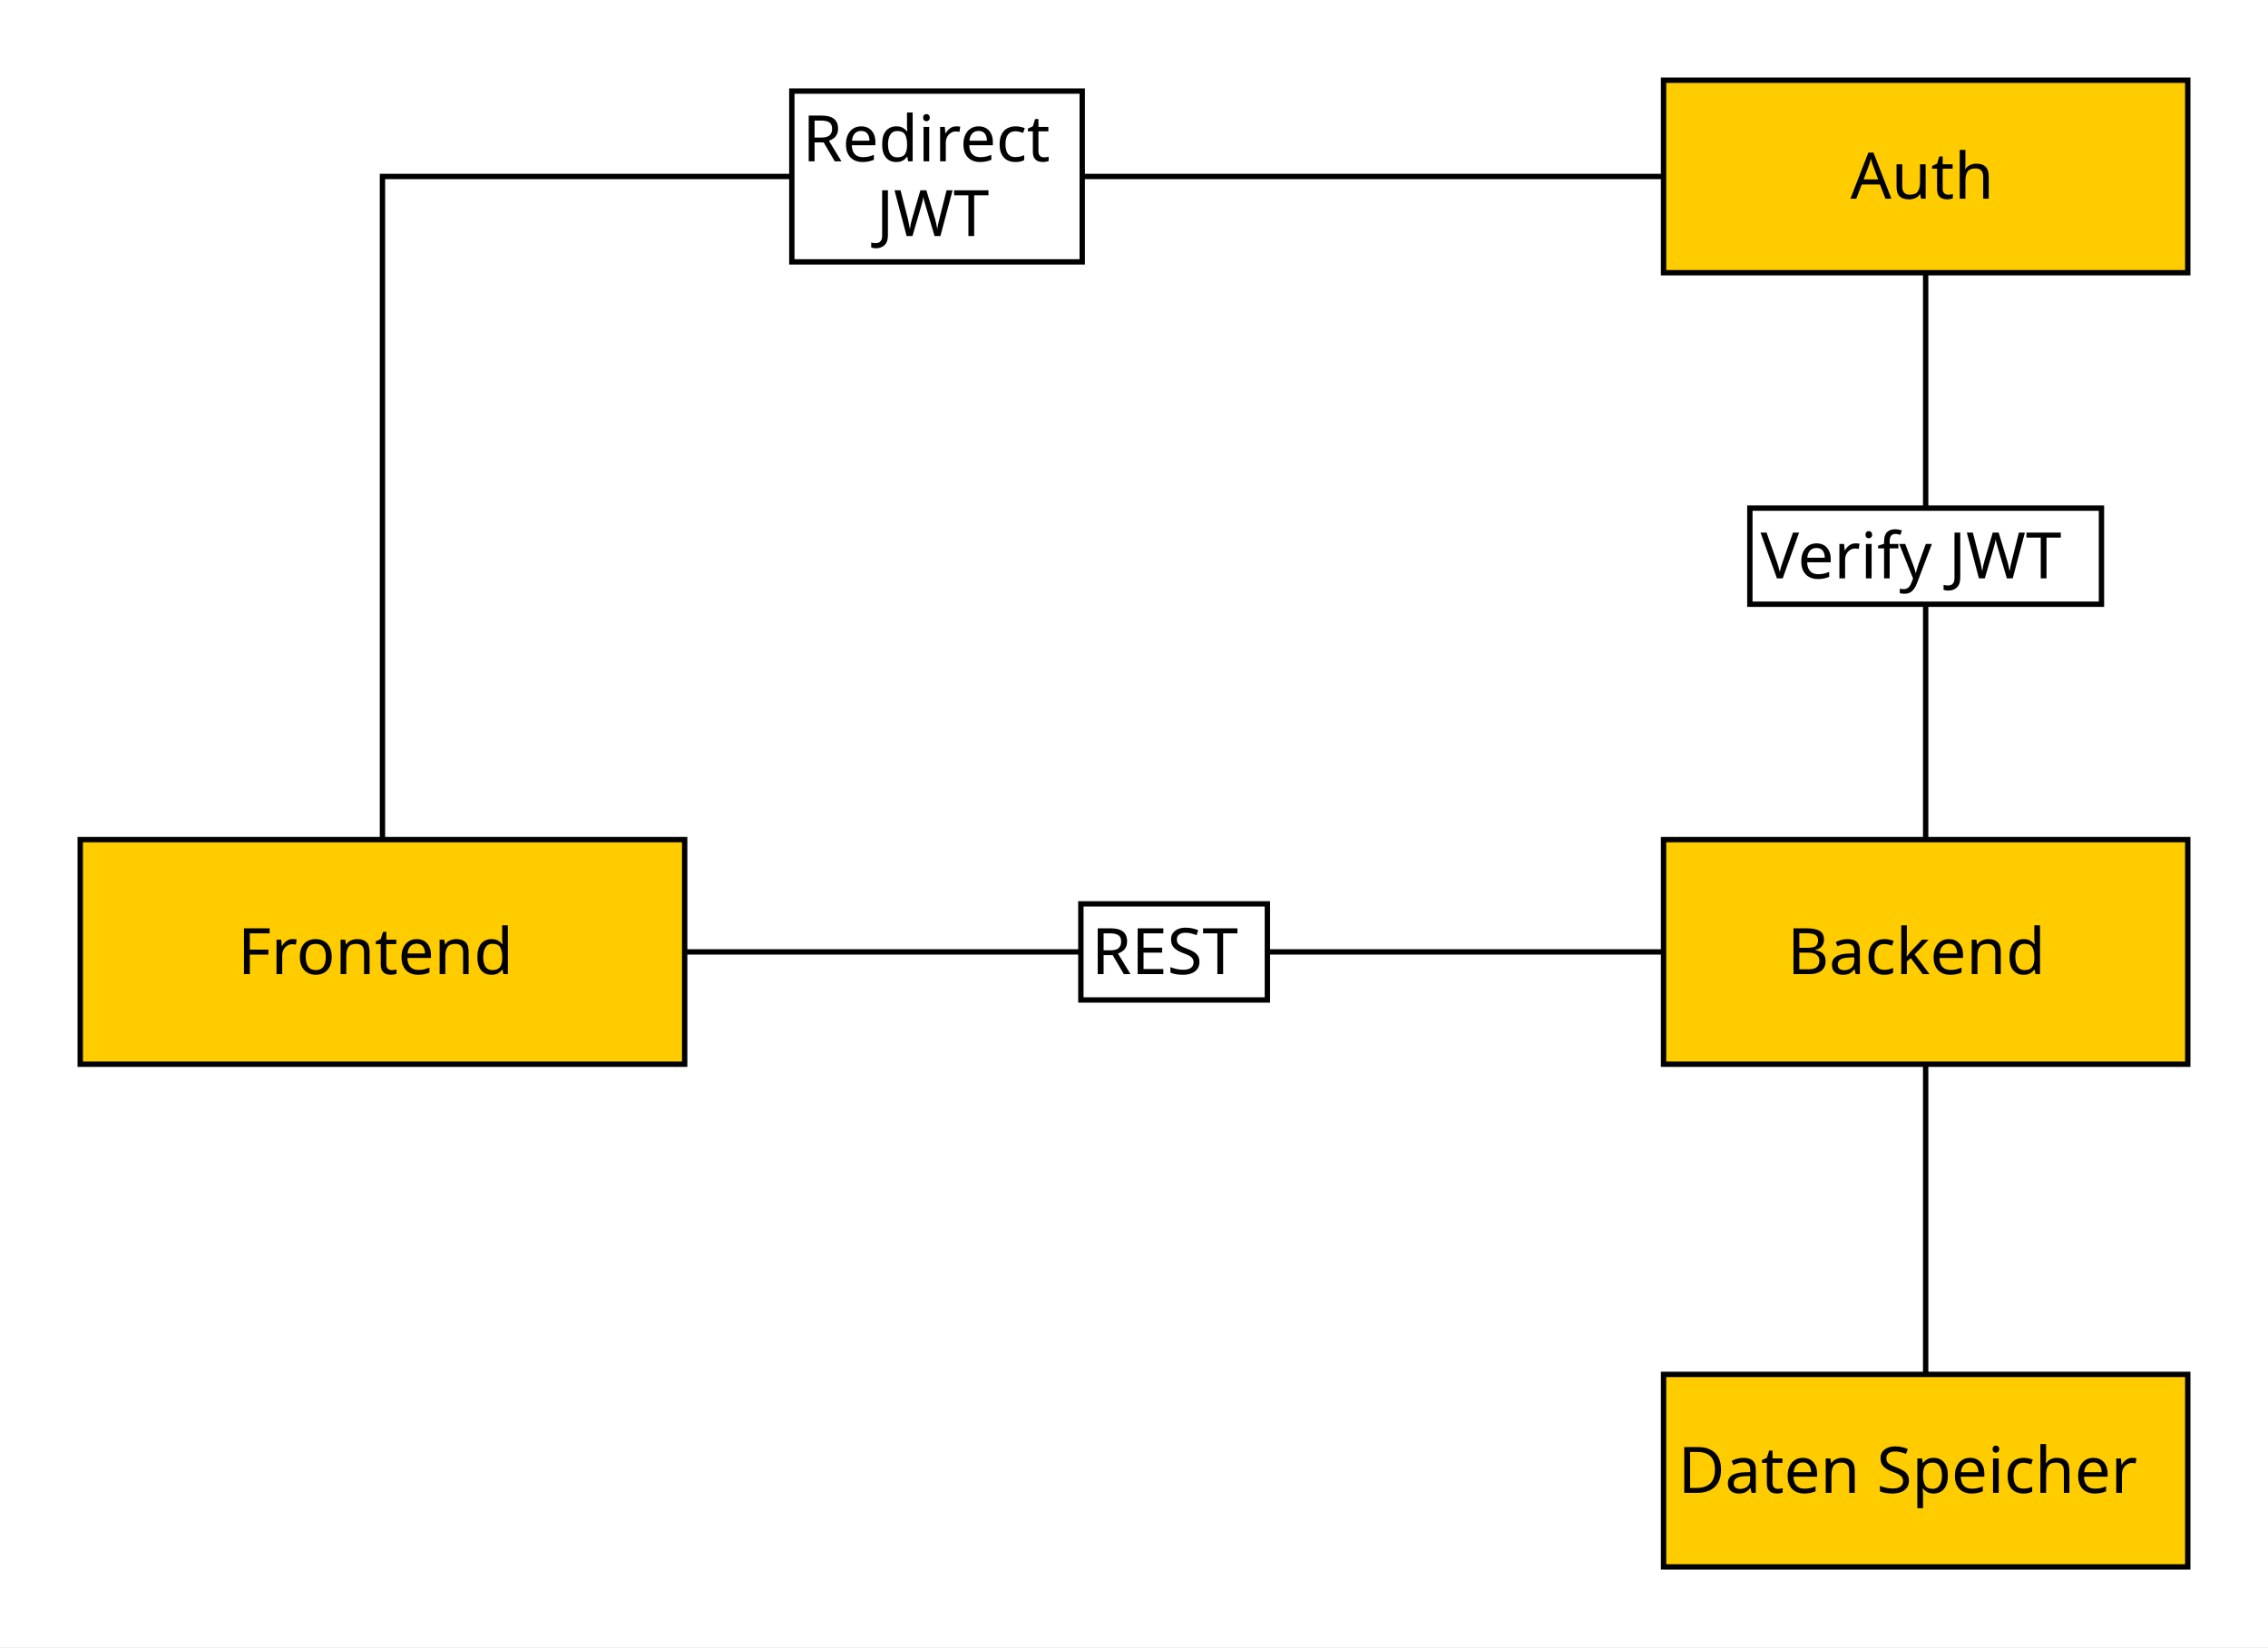
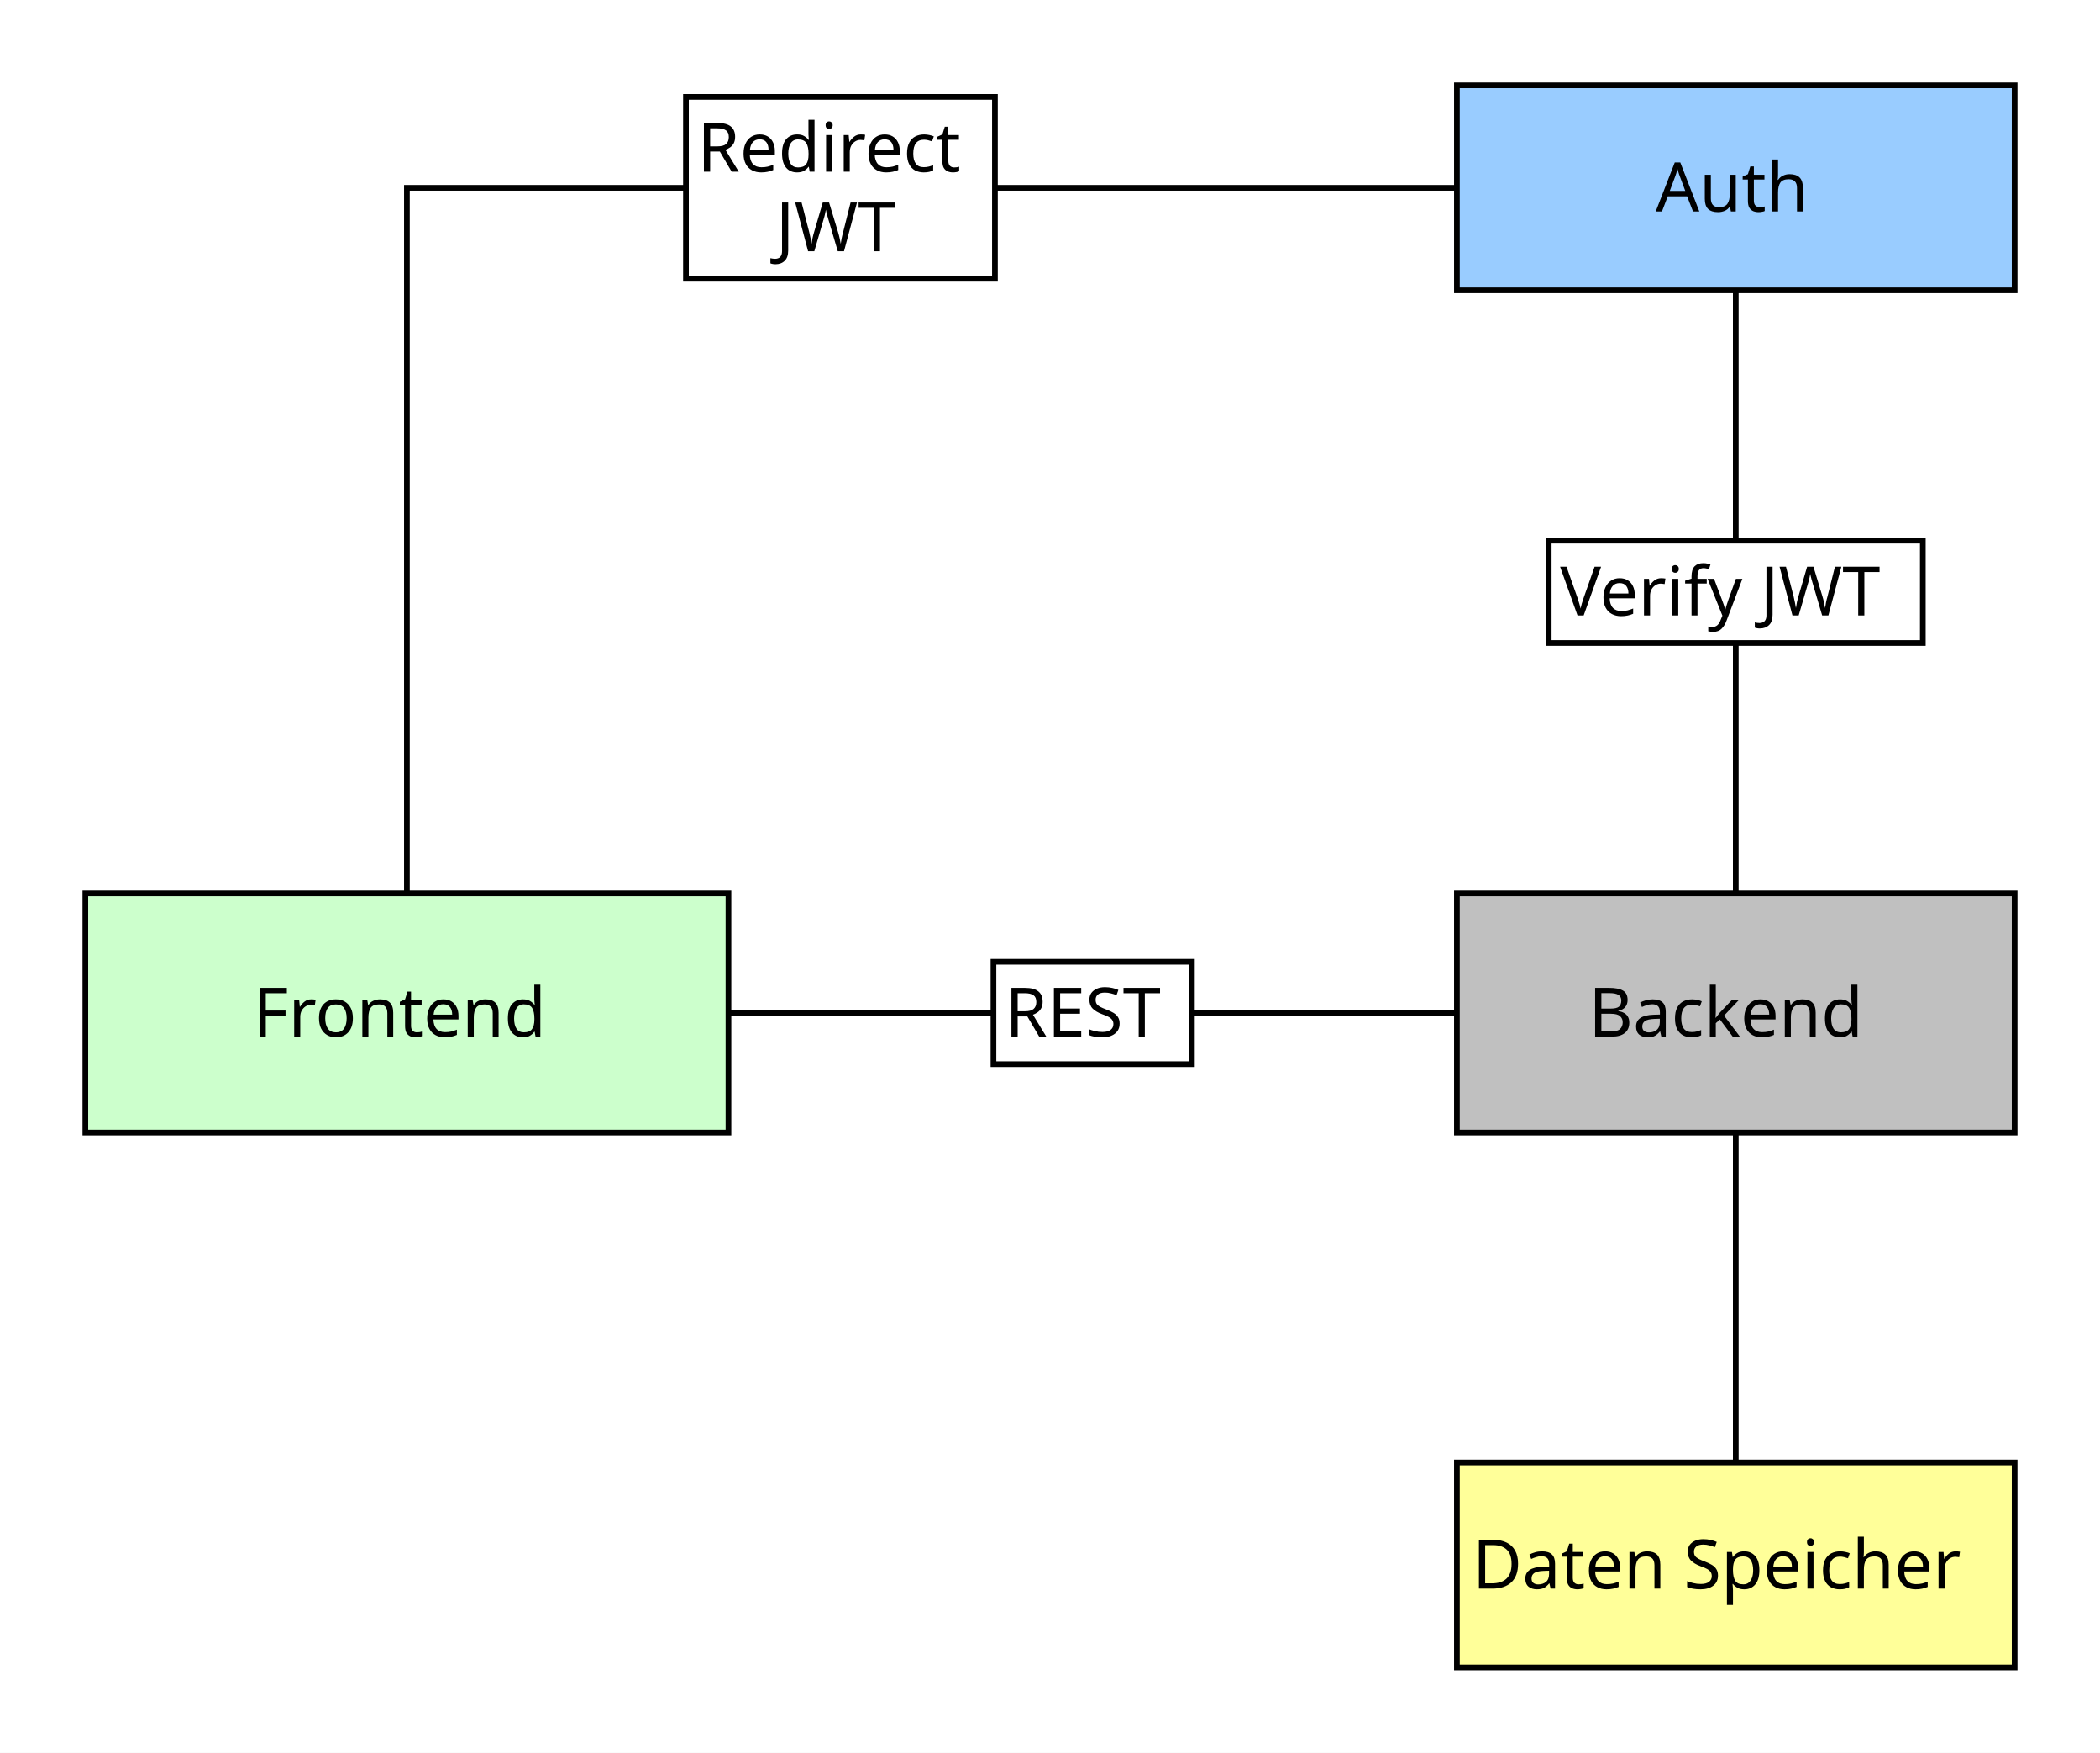
- <svg xmlns="http://www.w3.org/2000/svg" fill-opacity="1" color-rendering="auto" color-interpolation="auto" text-rendering="auto" stroke="black" stroke-linecap="square" width="424" stroke-miterlimit="10" shape-rendering="auto" stroke-opacity="1" fill="black" stroke-dasharray="none" font-weight="normal" stroke-width="1" height="308" font-family="'Dialog'" font-style="normal" stroke-linejoin="miter" font-size="12px" stroke-dashoffset="0" image-rendering="auto">
+ <svg xmlns="http://www.w3.org/2000/svg" fill-opacity="1" color-rendering="auto" color-interpolation="auto" text-rendering="auto" stroke="black" stroke-linecap="square" width="369" stroke-miterlimit="10" shape-rendering="auto" stroke-opacity="1" fill="black" stroke-dasharray="none" font-weight="normal" stroke-width="1" height="308" font-family="'Dialog'" font-style="normal" stroke-linejoin="miter" font-size="12px" stroke-dashoffset="0" image-rendering="auto">
  <defs id="genericDefs" />
  <g>
    <defs id="defs1">
      <clipPath clipPathUnits="userSpaceOnUse" id="clipPath1">
-         <path d="M0 0 L424 0 L424 308 L0 308 L0 0 Z" />
+         <path d="M0 0 L369 0 L369 308 L0 308 L0 0 Z" />
      </clipPath>
      <clipPath clipPathUnits="userSpaceOnUse" id="clipPath2">
-         <path d="M238 51 L662 51 L662 359 L238 359 L238 51 Z" />
+         <path d="M293 51 L662 51 L662 359 L293 359 L293 51 Z" />
      </clipPath>
    </defs>
-     <g fill="white" text-rendering="geometricPrecision" shape-rendering="geometricPrecision" transform="translate(-238,-51)" stroke="white">
-       <rect x="238" width="424" height="308" y="51" clip-path="url(#clipPath2)" stroke="none" />
+     <g fill="white" text-rendering="geometricPrecision" shape-rendering="geometricPrecision" transform="translate(-293,-51)" stroke="white">
+       <rect x="293" width="369" height="308" y="51" clip-path="url(#clipPath2)" stroke="none" />
    </g>
-     <g fill="rgb(255,204,0)" text-rendering="geometricPrecision" shape-rendering="geometricPrecision" transform="matrix(1,0,0,1,-238,-51)" stroke="rgb(255,204,0)">
-       <rect x="253" width="113" height="42" y="208" clip-path="url(#clipPath2)" stroke="none" />
+     <g fill="rgb(204,255,204)" text-rendering="geometricPrecision" shape-rendering="geometricPrecision" transform="matrix(1,0,0,1,-293,-51)" stroke="rgb(204,255,204)">
+       <rect x="308" width="113" height="42" y="208" clip-path="url(#clipPath2)" stroke="none" />
    </g>
-     <g text-rendering="geometricPrecision" stroke-miterlimit="1.45" shape-rendering="geometricPrecision" transform="matrix(1,0,0,1,-238,-51)" stroke-linecap="butt">
-       <rect fill="none" x="253" width="113" height="42" y="208" clip-path="url(#clipPath2)" />
-       <text x="282.453" xml:space="preserve" y="233.154" clip-path="url(#clipPath2)" font-family="sans-serif" stroke="none">Frontend</text>
+     <g text-rendering="geometricPrecision" stroke-miterlimit="1.45" shape-rendering="geometricPrecision" transform="matrix(1,0,0,1,-293,-51)" stroke-linecap="butt">
+       <rect fill="none" x="308" width="113" height="42" y="208" clip-path="url(#clipPath2)" />
+       <text x="337.453" xml:space="preserve" y="233.154" clip-path="url(#clipPath2)" font-family="sans-serif" stroke="none">Frontend</text>
    </g>
-     <g fill="rgb(255,204,0)" text-rendering="geometricPrecision" shape-rendering="geometricPrecision" transform="matrix(1,0,0,1,-238,-51)" stroke="rgb(255,204,0)">
+     <g fill="rgb(153,204,255)" text-rendering="geometricPrecision" shape-rendering="geometricPrecision" transform="matrix(1,0,0,1,-293,-51)" stroke="rgb(153,204,255)">
      <rect x="549" width="98" height="36" y="66" clip-path="url(#clipPath2)" stroke="none" />
    </g>
-     <g text-rendering="geometricPrecision" stroke-miterlimit="1.45" shape-rendering="geometricPrecision" transform="matrix(1,0,0,1,-238,-51)" stroke-linecap="butt">
+     <g text-rendering="geometricPrecision" stroke-miterlimit="1.45" shape-rendering="geometricPrecision" transform="matrix(1,0,0,1,-293,-51)" stroke-linecap="butt">
      <rect fill="none" x="549" width="98" height="36" y="66" clip-path="url(#clipPath2)" />
      <text x="583.938" xml:space="preserve" y="88.154" clip-path="url(#clipPath2)" font-family="sans-serif" stroke="none">Auth</text>
    </g>
-     <g fill="rgb(255,204,0)" text-rendering="geometricPrecision" shape-rendering="geometricPrecision" transform="matrix(1,0,0,1,-238,-51)" stroke="rgb(255,204,0)">
+     <g fill="silver" text-rendering="geometricPrecision" shape-rendering="geometricPrecision" transform="matrix(1,0,0,1,-293,-51)" stroke="silver">
      <rect x="549" width="98" height="42" y="208" clip-path="url(#clipPath2)" stroke="none" />
    </g>
-     <g text-rendering="geometricPrecision" stroke-miterlimit="1.45" shape-rendering="geometricPrecision" transform="matrix(1,0,0,1,-238,-51)" stroke-linecap="butt">
+     <g text-rendering="geometricPrecision" stroke-miterlimit="1.45" shape-rendering="geometricPrecision" transform="matrix(1,0,0,1,-293,-51)" stroke-linecap="butt">
      <rect fill="none" x="549" width="98" height="42" y="208" clip-path="url(#clipPath2)" />
      <text x="572.131" xml:space="preserve" y="233.154" clip-path="url(#clipPath2)" font-family="sans-serif" stroke="none">Backend</text>
    </g>
-     <g fill="rgb(255,204,0)" text-rendering="geometricPrecision" shape-rendering="geometricPrecision" transform="matrix(1,0,0,1,-238,-51)" stroke="rgb(255,204,0)">
+     <g fill="rgb(255,255,153)" text-rendering="geometricPrecision" shape-rendering="geometricPrecision" transform="matrix(1,0,0,1,-293,-51)" stroke="rgb(255,255,153)">
      <rect x="549" width="98" height="36" y="308" clip-path="url(#clipPath2)" stroke="none" />
    </g>
-     <g text-rendering="geometricPrecision" stroke-miterlimit="1.45" shape-rendering="geometricPrecision" transform="matrix(1,0,0,1,-238,-51)" stroke-linecap="butt">
+     <g text-rendering="geometricPrecision" stroke-miterlimit="1.45" shape-rendering="geometricPrecision" transform="matrix(1,0,0,1,-293,-51)" stroke-linecap="butt">
      <rect fill="none" x="549" width="98" height="36" y="308" clip-path="url(#clipPath2)" />
      <text x="551.714" xml:space="preserve" y="330.154" clip-path="url(#clipPath2)" font-family="sans-serif" stroke="none">Daten Speicher</text>
-       <path fill="none" d="M549 84 L309.5 84 L309.5 208" clip-path="url(#clipPath2)" />
-       <rect x="386.032" y="68.031" clip-path="url(#clipPath2)" fill="white" width="54.291" height="31.938" stroke="none" />
-       <rect stroke-linecap="square" x="386.032" y="68.031" clip-path="url(#clipPath2)" fill="none" width="54.291" height="31.938" stroke-miterlimit="1.6" />
-       <text x="388.032" xml:space="preserve" y="81.17" clip-path="url(#clipPath2)" font-family="sans-serif" stroke="none">Redirect</text>
-       <text x="401.81" xml:space="preserve" y="95.139" clip-path="url(#clipPath2)" font-family="sans-serif" stroke="none">JWT</text>
-       <path fill="none" d="M366 229 L549 229" clip-path="url(#clipPath2)" />
-       <rect x="440.066" y="220.016" clip-path="url(#clipPath2)" fill="white" width="34.867" height="17.969" stroke="none" />
-       <rect stroke-linecap="square" x="440.066" y="220.016" clip-path="url(#clipPath2)" fill="none" width="34.867" height="17.969" stroke-miterlimit="1.6" />
-       <text x="442.066" xml:space="preserve" y="233.154" clip-path="url(#clipPath2)" font-family="sans-serif" stroke="none">REST</text>
+       <path fill="none" d="M549 84 L364.5 84 L364.5 208" clip-path="url(#clipPath2)" />
+       <rect x="413.532" y="68.031" clip-path="url(#clipPath2)" fill="white" width="54.291" height="31.938" stroke="none" />
+       <rect stroke-linecap="square" x="413.532" y="68.031" clip-path="url(#clipPath2)" fill="none" width="54.291" height="31.938" stroke-miterlimit="1.6" />
+       <text x="415.532" xml:space="preserve" y="81.17" clip-path="url(#clipPath2)" font-family="sans-serif" stroke="none">Redirect</text>
+       <text x="429.31" xml:space="preserve" y="95.139" clip-path="url(#clipPath2)" font-family="sans-serif" stroke="none">JWT</text>
+       <path fill="none" d="M421 229 L549 229" clip-path="url(#clipPath2)" />
+       <rect x="467.566" y="220.016" clip-path="url(#clipPath2)" fill="white" width="34.867" height="17.969" stroke="none" />
+       <rect stroke-linecap="square" x="467.566" y="220.016" clip-path="url(#clipPath2)" fill="none" width="34.867" height="17.969" stroke-miterlimit="1.6" />
+       <text x="469.566" xml:space="preserve" y="233.154" clip-path="url(#clipPath2)" font-family="sans-serif" stroke="none">REST</text>
      <path fill="none" d="M598 208 L598 102" clip-path="url(#clipPath2)" />
      <rect x="565.133" y="146.016" clip-path="url(#clipPath2)" fill="white" width="65.734" height="17.969" stroke="none" />
      <rect stroke-linecap="square" x="565.133" y="146.016" clip-path="url(#clipPath2)" fill="none" width="65.734" height="17.969" stroke-miterlimit="1.6" />
      <text x="567.133" xml:space="preserve" y="159.154" clip-path="url(#clipPath2)" font-family="sans-serif" stroke="none">Verify JWT</text>
      <path fill="none" d="M598 250 L598 308" clip-path="url(#clipPath2)" />
    </g>
  </g>
</svg>
